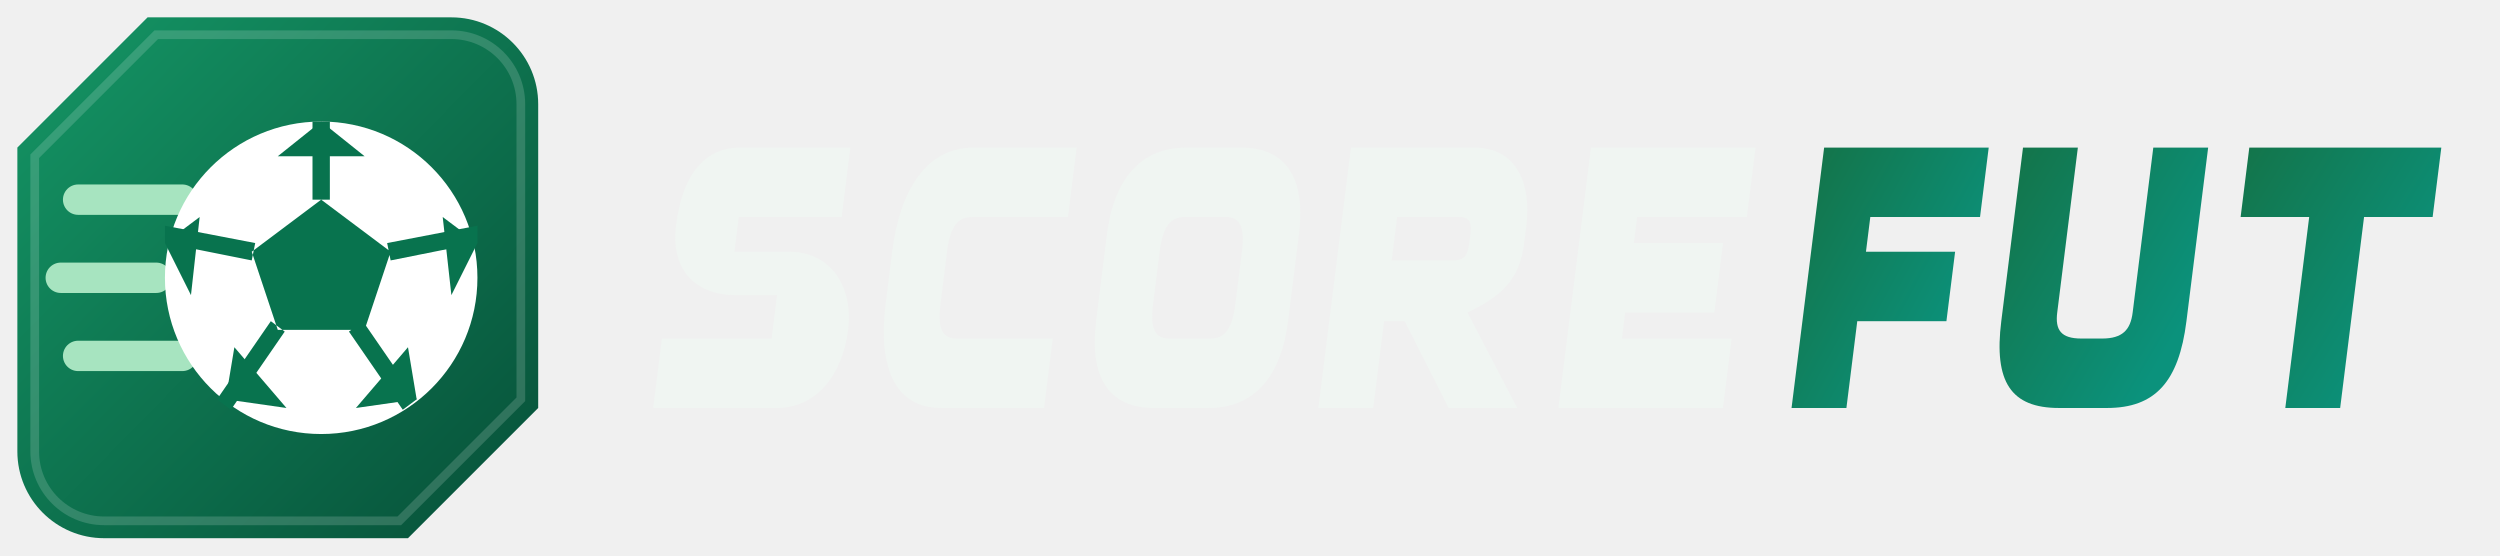
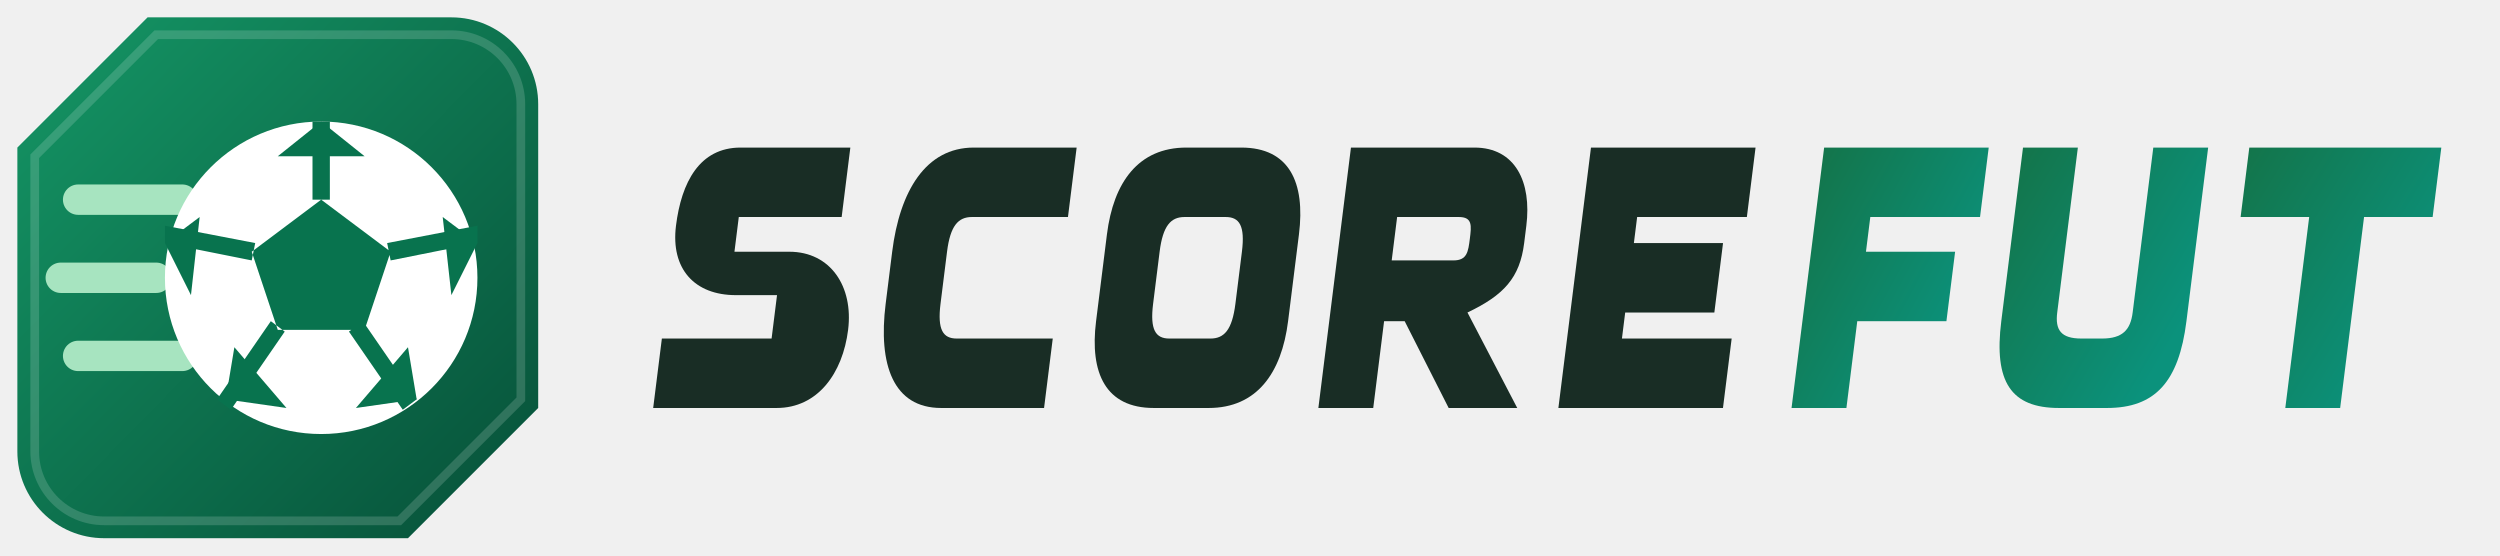
<svg xmlns="http://www.w3.org/2000/svg" viewBox="0 0 288 64" fill="none" role="img" aria-labelledby="title">
  <defs>
    <linearGradient id="turf" x1="4" y1="4" x2="61" y2="60" gradientUnits="userSpaceOnUse">
      <stop stop-color="#149464" />
      <stop offset="1" stop-color="#075139" />
    </linearGradient>
    <linearGradient id="word" x1="0%" y1="0%" x2="100%" y2="65%">
      <stop stop-color="#13754b" />
      <stop offset="1" stop-color="#0b927c" />
    </linearGradient>
  </defs>
  <path d="M17 2H52a10 10 0 0 1 10 10v35L47 62H12A10 10 0 0 1 2 52V17Z" fill="url(#turf)" />
  <path d="M18 4H52a8 8 0 0 1 8 8v34L46 60H12a8 8 0 0 1-8-8V18Z" stroke="#fff" stroke-opacity=".16" />
  <path d="M9 23h12M7 32h11M9 41h12" stroke="#a7e4c0" stroke-width="3.5" stroke-linecap="round" />
  <circle cx="37" cy="32" r="18" fill="#fff" />
  <path d="m37 23 8 6-3 9H32l-3-9 8-6Zm-1-9h2v9h-2Zm19 12v2l-10 2-.4-2ZM48 46l-1.6 1.2-6.2-9 1.6-1.2ZM25 46l1.6 1.2 6.2-9-1.6-1.2ZM19 26v2l10 2 .4-2Z" fill="#08734e" />
  <path d="m37 14-5 4h10Zm18 14-4-3 1 9Zm-7 18-1-6-6 7Zm-22 0 1-6 6 7Zm-7-18 4-3-1 9Z" fill="#08734e" />
-   <g transform="translate(79 17) scale(.79 1) skewX(-9)" fill="#f0f5f2" fill-rule="evenodd">
+   <g transform="translate(79 17) scale(.79 1) skewX(-9)" fill="#192d25" fill-rule="evenodd">
    <path d="M24 0H8C2 0 0 4 0 9s4 8 10 8h6v5H0v8h18c6 0 9-4 9-9s-4-9-10-9H9V8h15Z" />
    <path transform="translate(32)" d="M25 0H10C3 0 0 5 0 12v6c0 7 3 12 10 12h15v-8H11c-2 0-3-1-3-4v-6c0-3 1-4 3-4h14Z" />
    <path transform="translate(63)" d="M10 0h8c7 0 10 4 10 10v10c0 6-3 10-10 10h-8C3 30 0 26 0 20V10C0 4 3 0 10 0Zm1 8c-2 0-3 1-3 4v6c0 3 1 4 3 4h6c2 0 3-1 3-4v-6c0-3-1-4-3-4Z" />
    <path transform="translate(97)" d="M0 0h18c6 0 9 4 9 9v2c0 4-2 6-7 8l9 11H19l-8-10H8v10H0Zm8 8v5h9c2 0 2-1 2-2.5S19 8 17 8Z" />
    <path transform="translate(132)" d="M0 0h24v8H8v3h13v8H8v3h16v8H0Z" />
    <g fill="url(#word)">
      <path transform="translate(166)" d="M0 0h24v8H8v4h13v8H8v10H0Z" />
      <path transform="translate(195)" d="M0 0h8v19c0 2 1 3 4 3h3c3 0 4-1 4-3V0h8v20c0 7-3 10-10 10h-7C3 30 0 27 0 20Z" />
      <path transform="translate(228)" d="M0 0h28v8H18v22h-8V8H0Z" />
    </g>
  </g>
</svg>
